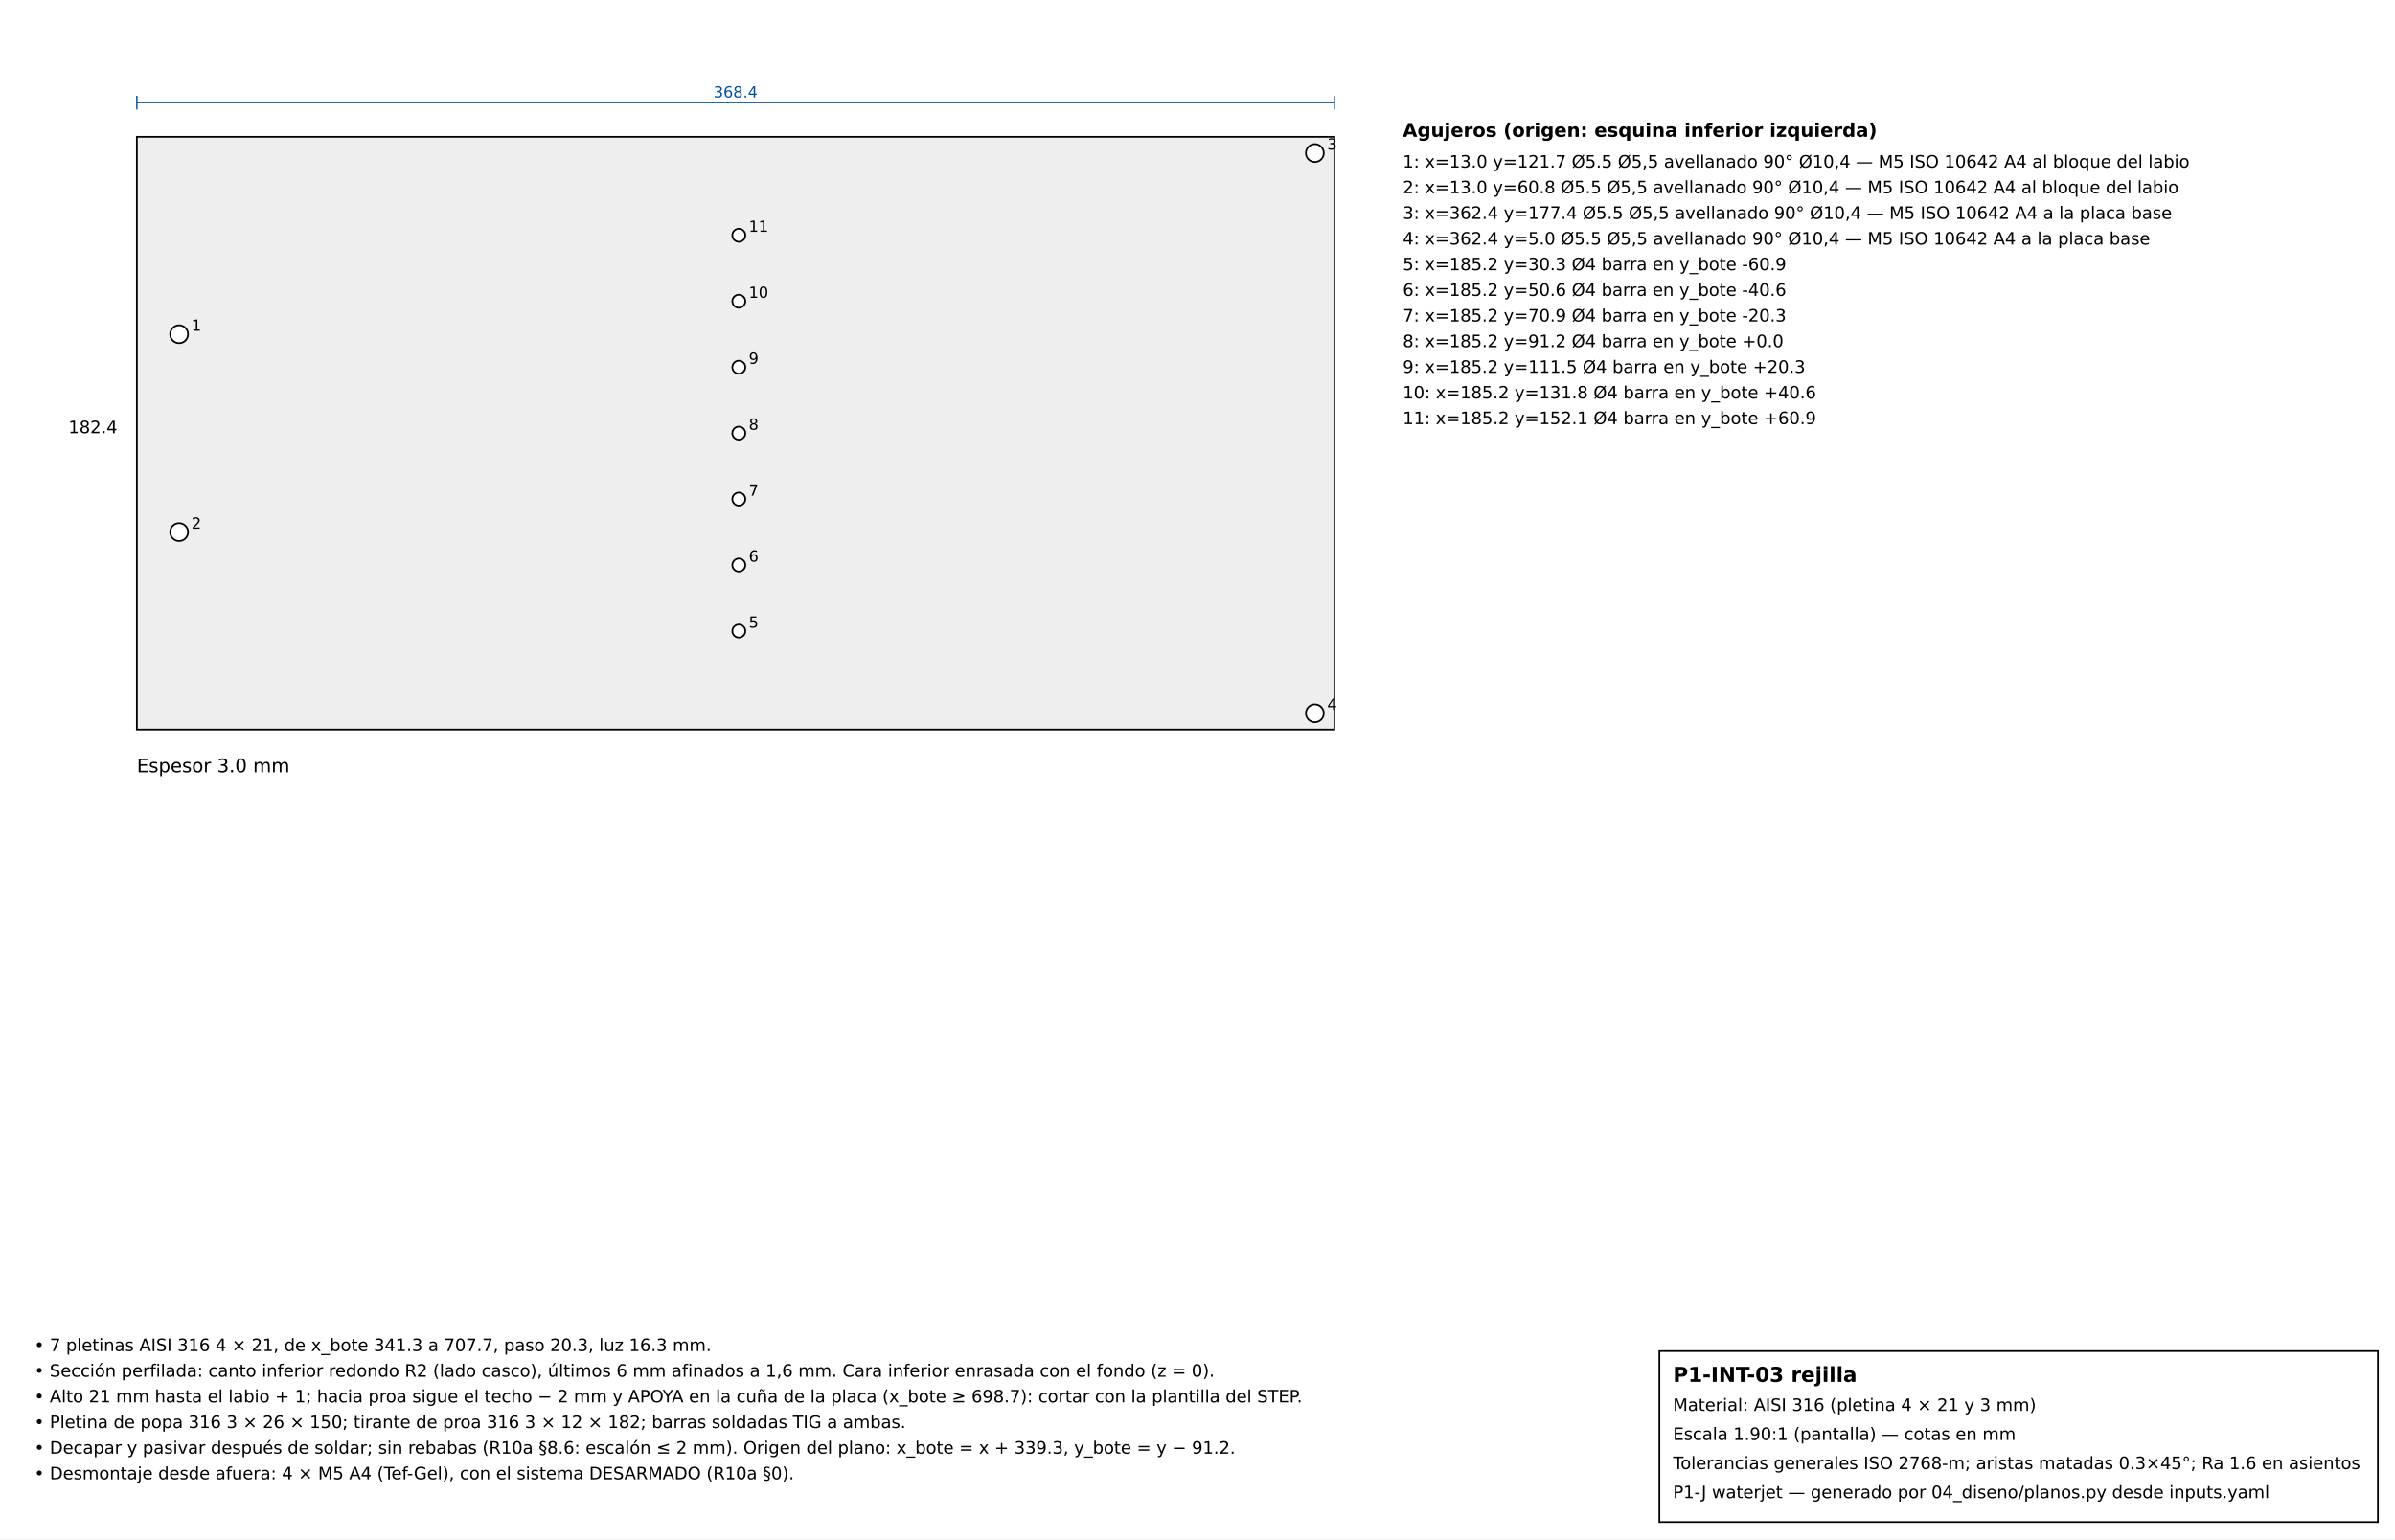
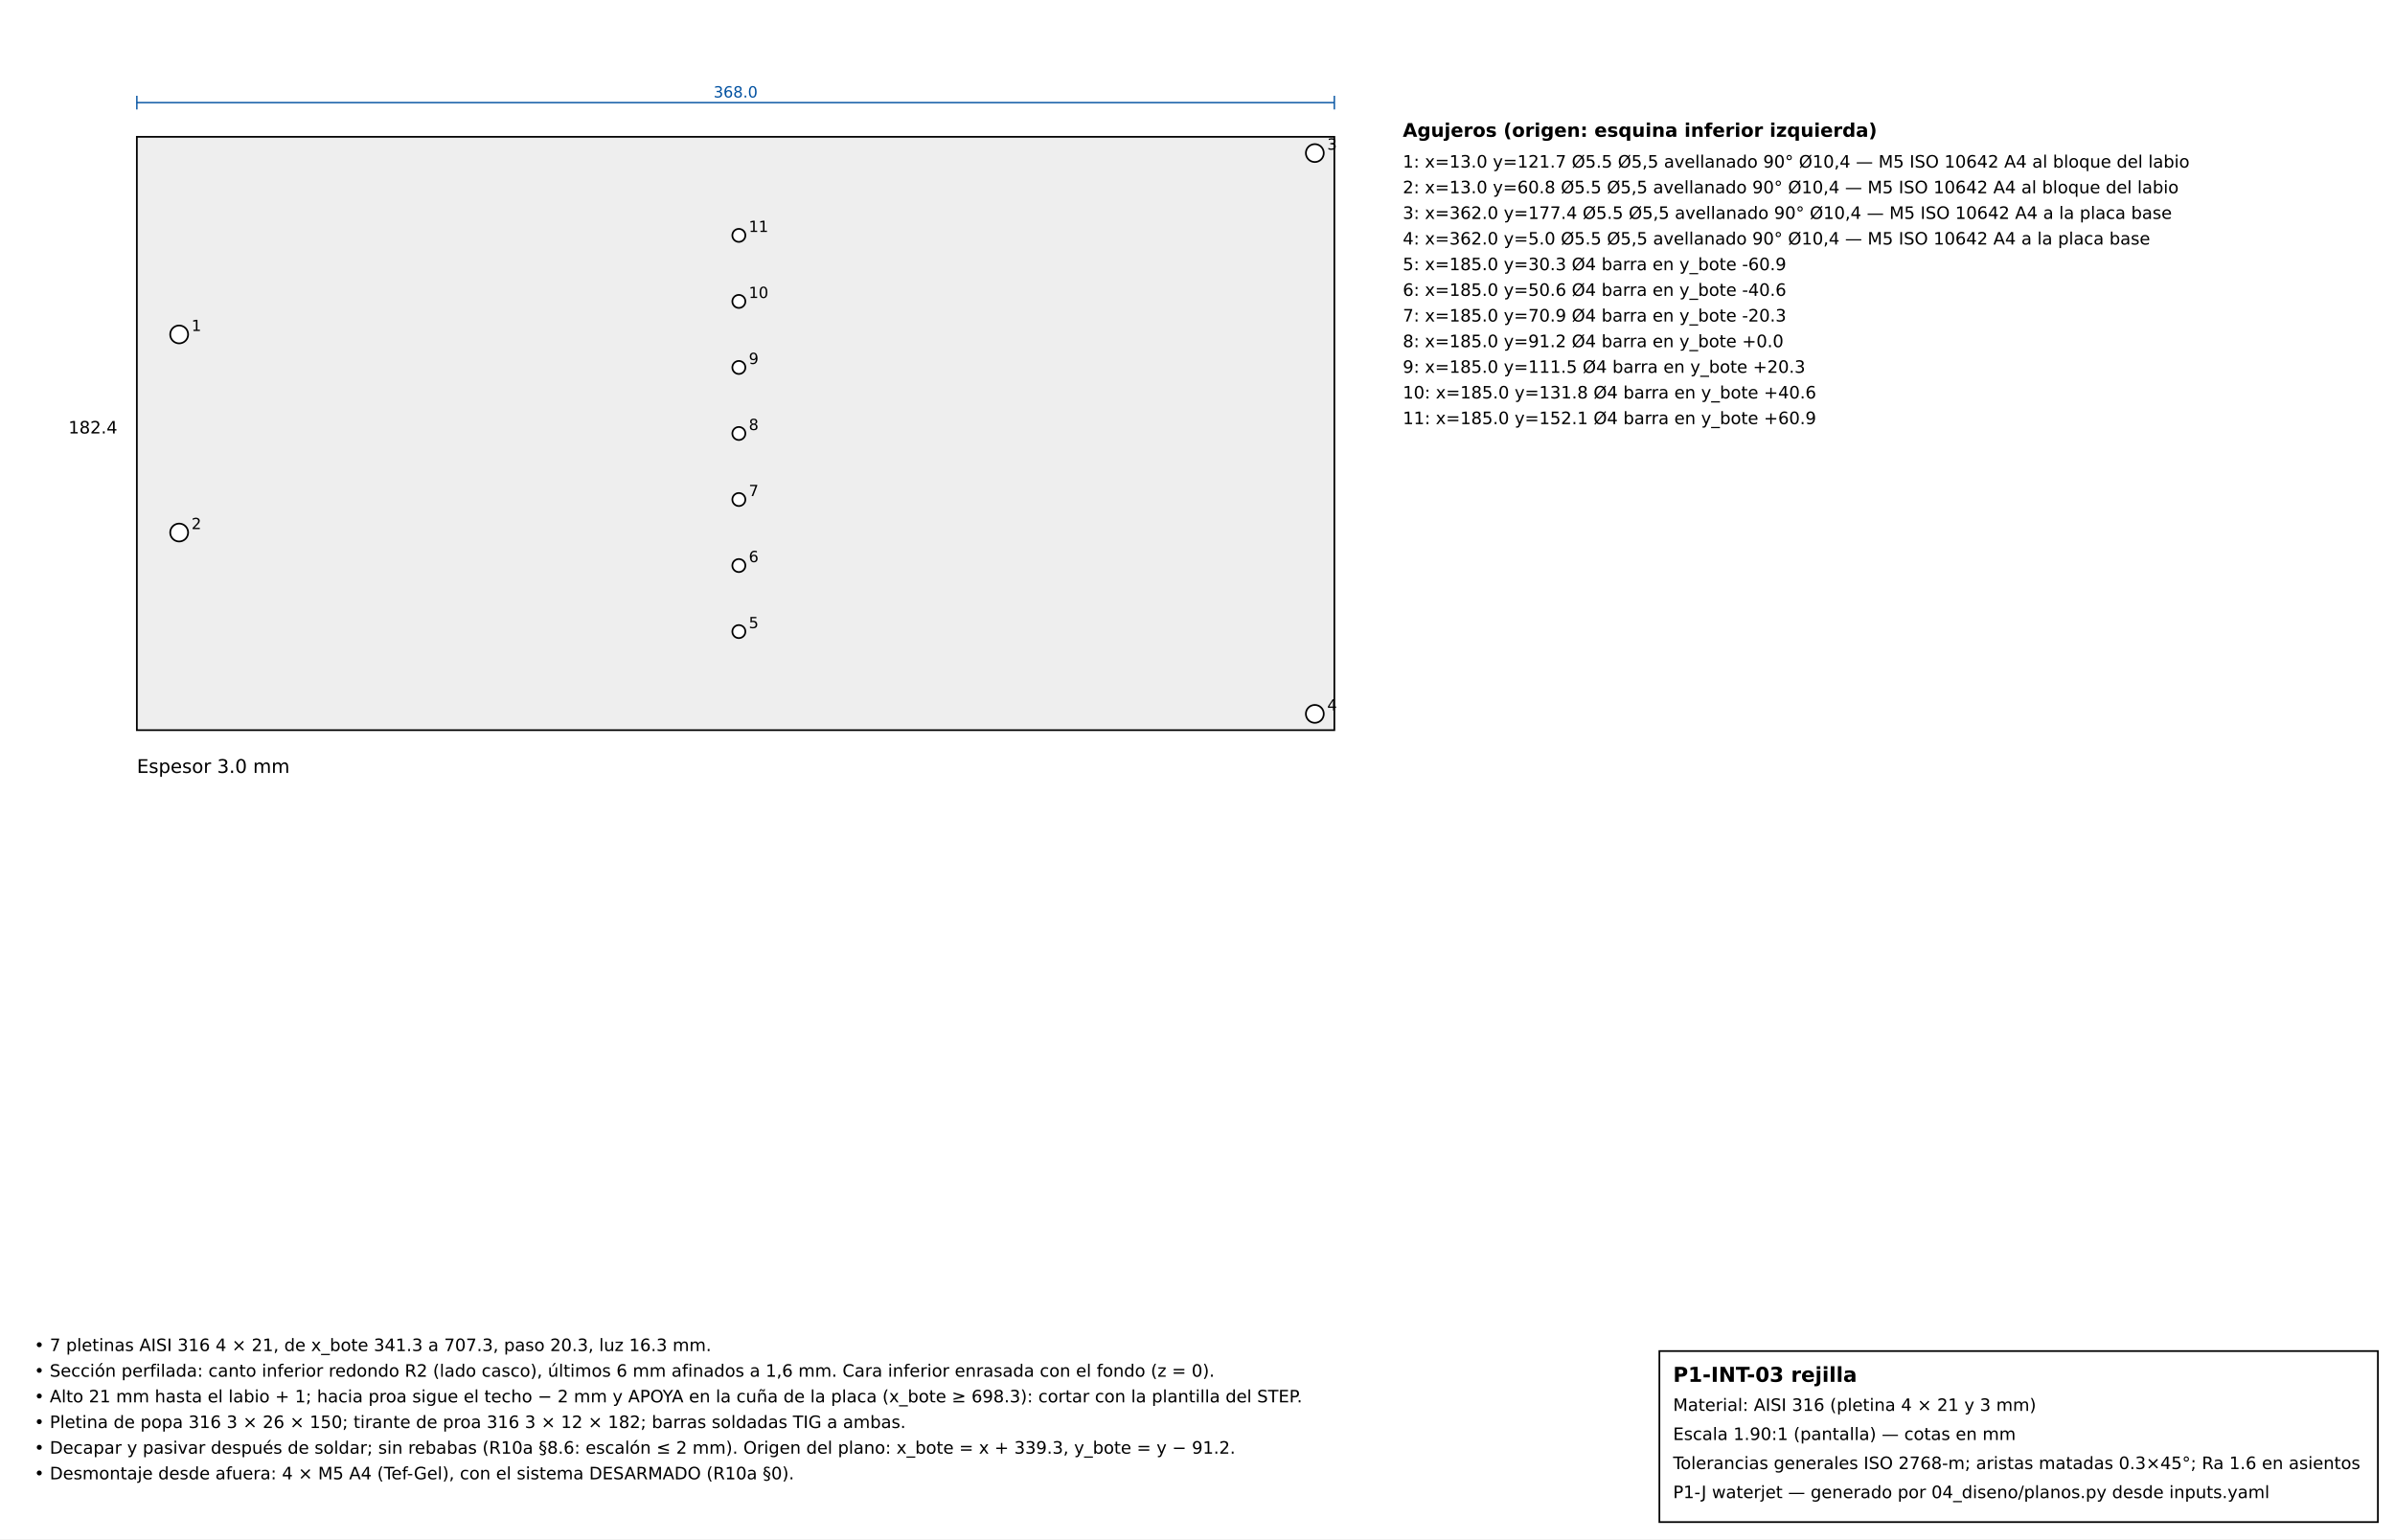
<svg xmlns="http://www.w3.org/2000/svg" baseProfile="full" height="900" version="1.1" width="1400">
  <defs />
  <rect fill="white" height="900" width="1400" x="0" y="0" />
-   <rect fill="#eeeeee" height="346.583" stroke="black" width="700.0" x="80" y="80" />
-   <circle cx="104.702" cy="195.433" fill="white" r="5.225" stroke="black" />
-   <text font-family="DejaVu Sans" font-size="9" x="111.927" y="193.433">1</text>
-   <circle cx="104.702" cy="311.15" fill="white" r="5.225" stroke="black" />
-   <text font-family="DejaVu Sans" font-size="9" x="111.927" y="309.15">2</text>
-   <circle cx="768.599" cy="89.501" fill="white" r="5.225" stroke="black" />
-   <text font-family="DejaVu Sans" font-size="9" x="775.825" y="87.501">3</text>
-   <circle cx="768.599" cy="417.082" fill="white" r="5.225" stroke="black" />
-   <text font-family="DejaVu Sans" font-size="9" x="775.825" y="415.082">4</text>
-   <circle cx="431.9" cy="369.009" fill="white" r="3.8" stroke="black" />
-   <text font-family="DejaVu Sans" font-size="9" x="437.7" y="367.009">5</text>
-   <circle cx="431.9" cy="330.436" fill="white" r="3.8" stroke="black" />
-   <text font-family="DejaVu Sans" font-size="9" x="437.7" y="328.436">6</text>
-   <circle cx="431.9" cy="291.864" fill="white" r="3.8" stroke="black" />
-   <text font-family="DejaVu Sans" font-size="9" x="437.7" y="289.864">7</text>
-   <circle cx="431.9" cy="253.291" fill="white" r="3.8" stroke="black" />
-   <text font-family="DejaVu Sans" font-size="9" x="437.7" y="251.291">8</text>
-   <circle cx="431.9" cy="214.719" fill="white" r="3.8" stroke="black" />
-   <text font-family="DejaVu Sans" font-size="9" x="437.7" y="212.719">9</text>
-   <circle cx="431.9" cy="176.146" fill="white" r="3.8" stroke="black" />
-   <text font-family="DejaVu Sans" font-size="9" x="437.7" y="174.146">10</text>
-   <circle cx="431.9" cy="137.574" fill="white" r="3.8" stroke="black" />
-   <text font-family="DejaVu Sans" font-size="9" x="437.7" y="135.574">11</text>
+   <rect fill="#eeeeee" height="346.941" stroke="black" width="700.0" x="80" y="80" />
+   <circle cx="104.727" cy="195.552" fill="white" r="5.231" stroke="black" />
+   <text font-family="DejaVu Sans" font-size="9" x="111.958" y="193.552">1</text>
+   <circle cx="104.727" cy="311.389" fill="white" r="5.231" stroke="black" />
+   <text font-family="DejaVu Sans" font-size="9" x="111.958" y="309.389">2</text>
+   <circle cx="768.587" cy="89.51" fill="white" r="5.231" stroke="black" />
+   <text font-family="DejaVu Sans" font-size="9" x="775.818" y="87.51">3</text>
+   <circle cx="768.587" cy="417.43" fill="white" r="5.231" stroke="black" />
+   <text font-family="DejaVu Sans" font-size="9" x="775.818" y="415.43">4</text>
+   <circle cx="431.902" cy="369.308" fill="white" r="3.804" stroke="black" />
+   <text font-family="DejaVu Sans" font-size="9" x="437.706" y="367.308">5</text>
+   <circle cx="431.902" cy="330.695" fill="white" r="3.804" stroke="black" />
+   <text font-family="DejaVu Sans" font-size="9" x="437.706" y="328.695">6</text>
+   <circle cx="431.902" cy="292.083" fill="white" r="3.804" stroke="black" />
+   <text font-family="DejaVu Sans" font-size="9" x="437.706" y="290.083">7</text>
+   <circle cx="431.902" cy="253.47" fill="white" r="3.804" stroke="black" />
+   <text font-family="DejaVu Sans" font-size="9" x="437.706" y="251.47">8</text>
+   <circle cx="431.902" cy="214.858" fill="white" r="3.804" stroke="black" />
+   <text font-family="DejaVu Sans" font-size="9" x="437.706" y="212.858">9</text>
+   <circle cx="431.902" cy="176.246" fill="white" r="3.804" stroke="black" />
+   <text font-family="DejaVu Sans" font-size="9" x="437.706" y="174.246">10</text>
+   <circle cx="431.902" cy="137.633" fill="white" r="3.804" stroke="black" />
+   <text font-family="DejaVu Sans" font-size="9" x="437.706" y="135.633">11</text>
  <text font-family="DejaVu Sans" font-size="11" font-weight="bold" x="820.0" y="80">Agujeros (origen: esquina inferior izquierda)</text>
  <text font-family="DejaVu Sans" font-size="10" x="820.0" y="98">1: x=13.0  y=121.7  Ø5.5  Ø5,5 avellanado 90° Ø10,4 — M5 ISO 10642 A4 al bloque del labio</text>
  <text font-family="DejaVu Sans" font-size="10" x="820.0" y="113">2: x=13.0  y=60.8  Ø5.5  Ø5,5 avellanado 90° Ø10,4 — M5 ISO 10642 A4 al bloque del labio</text>
-   <text font-family="DejaVu Sans" font-size="10" x="820.0" y="128">3: x=362.4  y=177.4  Ø5.5  Ø5,5 avellanado 90° Ø10,4 — M5 ISO 10642 A4 a la placa base</text>
-   <text font-family="DejaVu Sans" font-size="10" x="820.0" y="143">4: x=362.4  y=5.0  Ø5.5  Ø5,5 avellanado 90° Ø10,4 — M5 ISO 10642 A4 a la placa base</text>
-   <text font-family="DejaVu Sans" font-size="10" x="820.0" y="158">5: x=185.2  y=30.3  Ø4  barra en y_bote -60.9</text>
-   <text font-family="DejaVu Sans" font-size="10" x="820.0" y="173">6: x=185.2  y=50.6  Ø4  barra en y_bote -40.6</text>
-   <text font-family="DejaVu Sans" font-size="10" x="820.0" y="188">7: x=185.2  y=70.9  Ø4  barra en y_bote -20.3</text>
-   <text font-family="DejaVu Sans" font-size="10" x="820.0" y="203">8: x=185.2  y=91.2  Ø4  barra en y_bote +0.0</text>
-   <text font-family="DejaVu Sans" font-size="10" x="820.0" y="218">9: x=185.2  y=111.5  Ø4  barra en y_bote +20.3</text>
-   <text font-family="DejaVu Sans" font-size="10" x="820.0" y="233">10: x=185.2  y=131.8  Ø4  barra en y_bote +40.6</text>
-   <text font-family="DejaVu Sans" font-size="10" x="820.0" y="248">11: x=185.2  y=152.1  Ø4  barra en y_bote +60.9</text>
+   <text font-family="DejaVu Sans" font-size="10" x="820.0" y="128">3: x=362.0  y=177.4  Ø5.5  Ø5,5 avellanado 90° Ø10,4 — M5 ISO 10642 A4 a la placa base</text>
+   <text font-family="DejaVu Sans" font-size="10" x="820.0" y="143">4: x=362.0  y=5.0  Ø5.5  Ø5,5 avellanado 90° Ø10,4 — M5 ISO 10642 A4 a la placa base</text>
+   <text font-family="DejaVu Sans" font-size="10" x="820.0" y="158">5: x=185.0  y=30.3  Ø4  barra en y_bote -60.9</text>
+   <text font-family="DejaVu Sans" font-size="10" x="820.0" y="173">6: x=185.0  y=50.6  Ø4  barra en y_bote -40.6</text>
+   <text font-family="DejaVu Sans" font-size="10" x="820.0" y="188">7: x=185.0  y=70.9  Ø4  barra en y_bote -20.3</text>
+   <text font-family="DejaVu Sans" font-size="10" x="820.0" y="203">8: x=185.0  y=91.2  Ø4  barra en y_bote +0.0</text>
+   <text font-family="DejaVu Sans" font-size="10" x="820.0" y="218">9: x=185.0  y=111.5  Ø4  barra en y_bote +20.3</text>
+   <text font-family="DejaVu Sans" font-size="10" x="820.0" y="233">10: x=185.0  y=131.8  Ø4  barra en y_bote +40.6</text>
+   <text font-family="DejaVu Sans" font-size="10" x="820.0" y="248">11: x=185.0  y=152.1  Ø4  barra en y_bote +60.9</text>
  <line stroke="#0050a0" stroke-width="0.8" x1="80" x2="780.0" y1="60" y2="60" />
  <line stroke="#0050a0" stroke-width="0.8" x1="80" x2="80" y1="56" y2="64" />
  <line stroke="#0050a0" stroke-width="0.8" x1="780.0" x2="780.0" y1="56" y2="64" />
-   <text fill="#0050a0" font-family="DejaVu Sans" font-size="9" text-anchor="middle" x="430.0" y="57">368.4</text>
-   <text font-family="DejaVu Sans" font-size="10" x="40" y="253.291">182.4</text>
-   <text font-family="DejaVu Sans" font-size="11" x="80" y="451.583">Espesor 3.0 mm</text>
+   <text fill="#0050a0" font-family="DejaVu Sans" font-size="9" text-anchor="middle" x="430.0" y="57">368.0</text>
+   <text font-family="DejaVu Sans" font-size="10" x="40" y="253.47">182.4</text>
+   <text font-family="DejaVu Sans" font-size="11" x="80" y="451.941">Espesor 3.0 mm</text>
  <g font-family="DejaVu Sans" font-size="11">
    <rect fill="none" height="100" stroke="black" width="420" x="970" y="790" />
    <text font-size="12" font-weight="bold" x="978" y="808">P1-INT-03  rejilla</text>
    <text font-size="10" font-weight="normal" x="978" y="825">Material: AISI 316 (pletina 4 × 21 y 3 mm)</text>
    <text font-size="10" font-weight="normal" x="978" y="842">Escala 1.90:1 (pantalla)  —  cotas en mm</text>
    <text font-size="10" font-weight="normal" x="978" y="859">Tolerancias generales ISO 2768-m; aristas matadas 0.3×45°; Ra 1.6 en asientos</text>
    <text font-size="10" font-weight="normal" x="978" y="876">P1-J waterjet — generado por 04_diseno/planos.py desde inputs.yaml</text>
-     <text font-size="10" x="20" y="790">• 7 pletinas AISI 316 4 × 21, de x_bote 341.3 a 707.7, paso 20.3, luz 16.3 mm.</text>
+     <text font-size="10" x="20" y="790">• 7 pletinas AISI 316 4 × 21, de x_bote 341.3 a 707.3, paso 20.3, luz 16.3 mm.</text>
    <text font-size="10" x="20" y="805">• Sección perfilada: canto inferior redondo R2 (lado casco), últimos 6 mm afinados a 1,6 mm. Cara inferior enrasada con el fondo (z = 0).</text>
-     <text font-size="10" x="20" y="820">• Alto 21 mm hasta el labio + 1; hacia proa sigue el techo − 2 mm y APOYA en la cuña de la placa (x_bote ≥ 698.7): cortar con la plantilla del STEP.</text>
+     <text font-size="10" x="20" y="820">• Alto 21 mm hasta el labio + 1; hacia proa sigue el techo − 2 mm y APOYA en la cuña de la placa (x_bote ≥ 698.3): cortar con la plantilla del STEP.</text>
    <text font-size="10" x="20" y="835">• Pletina de popa 316 3 × 26 × 150; tirante de proa 316 3 × 12 × 182; barras soldadas TIG a ambas.</text>
    <text font-size="10" x="20" y="850">• Decapar y pasivar después de soldar; sin rebabas (R10a §8.6: escalón ≤ 2 mm). Origen del plano: x_bote = x + 339.3, y_bote = y − 91.2.</text>
    <text font-size="10" x="20" y="865">• Desmontaje desde afuera: 4 × M5 A4 (Tef-Gel), con el sistema DESARMADO (R10a §0).</text>
  </g>
</svg>
